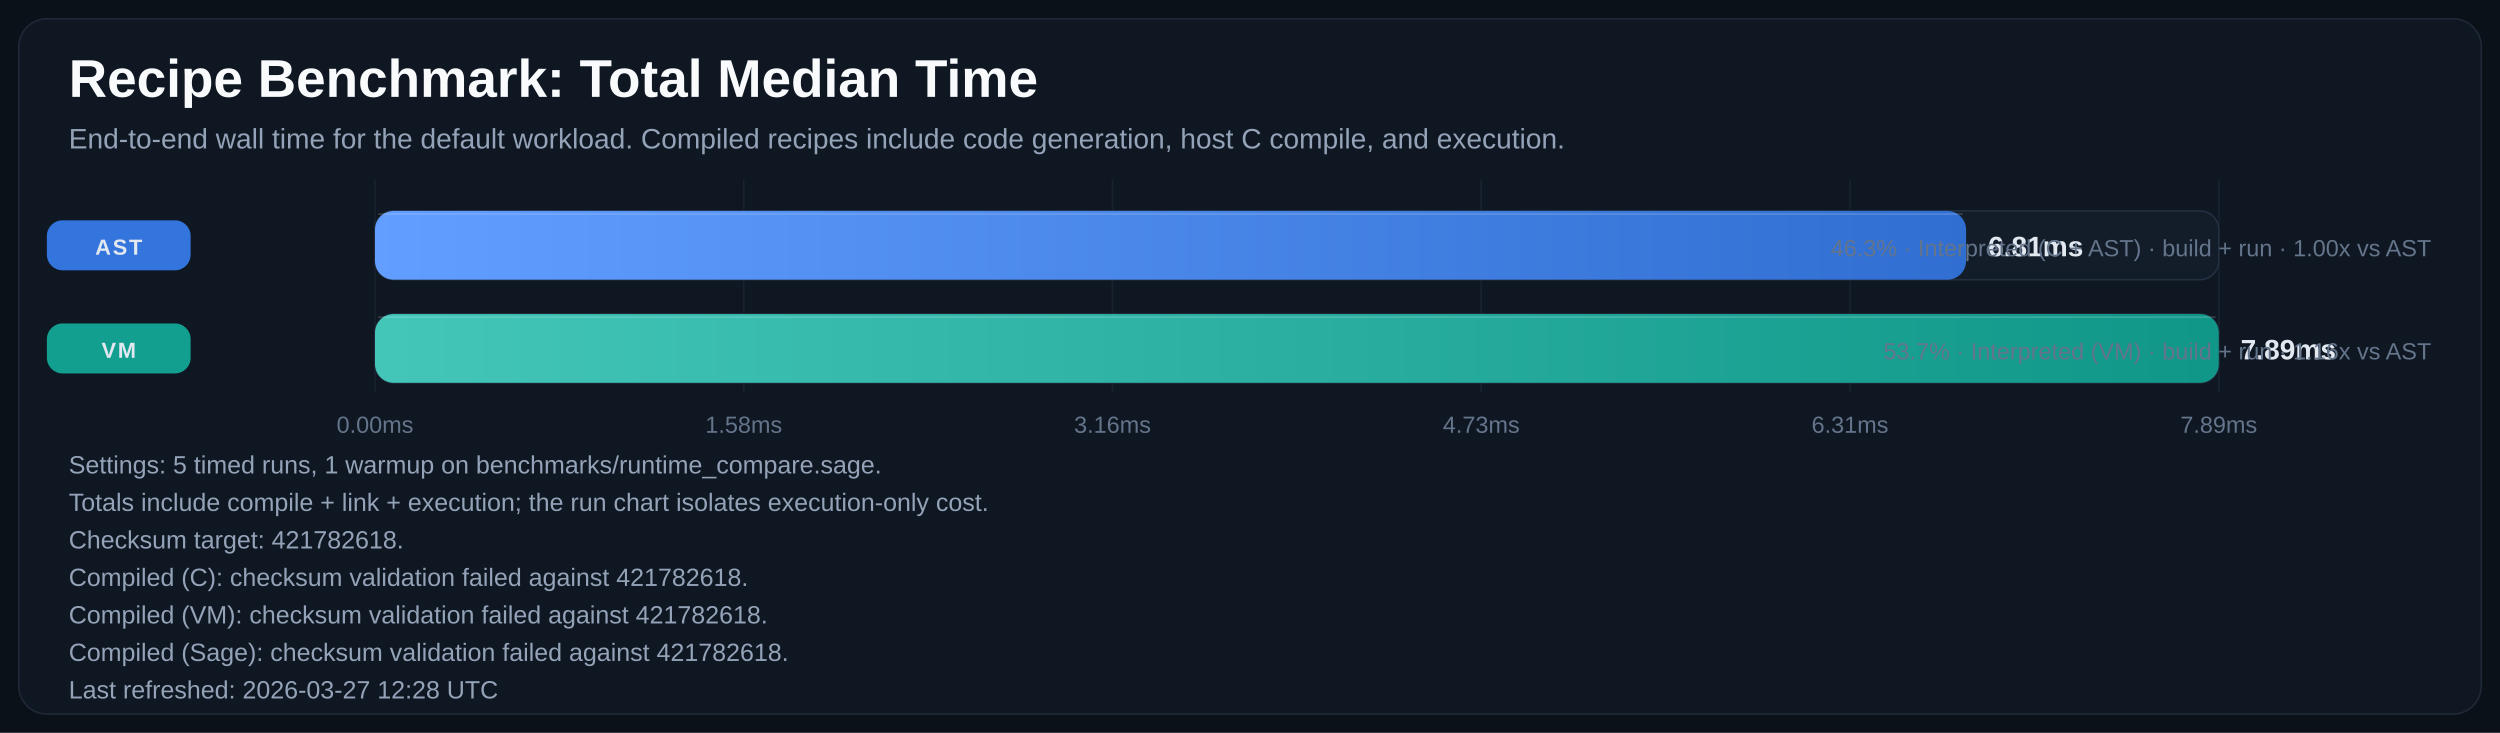
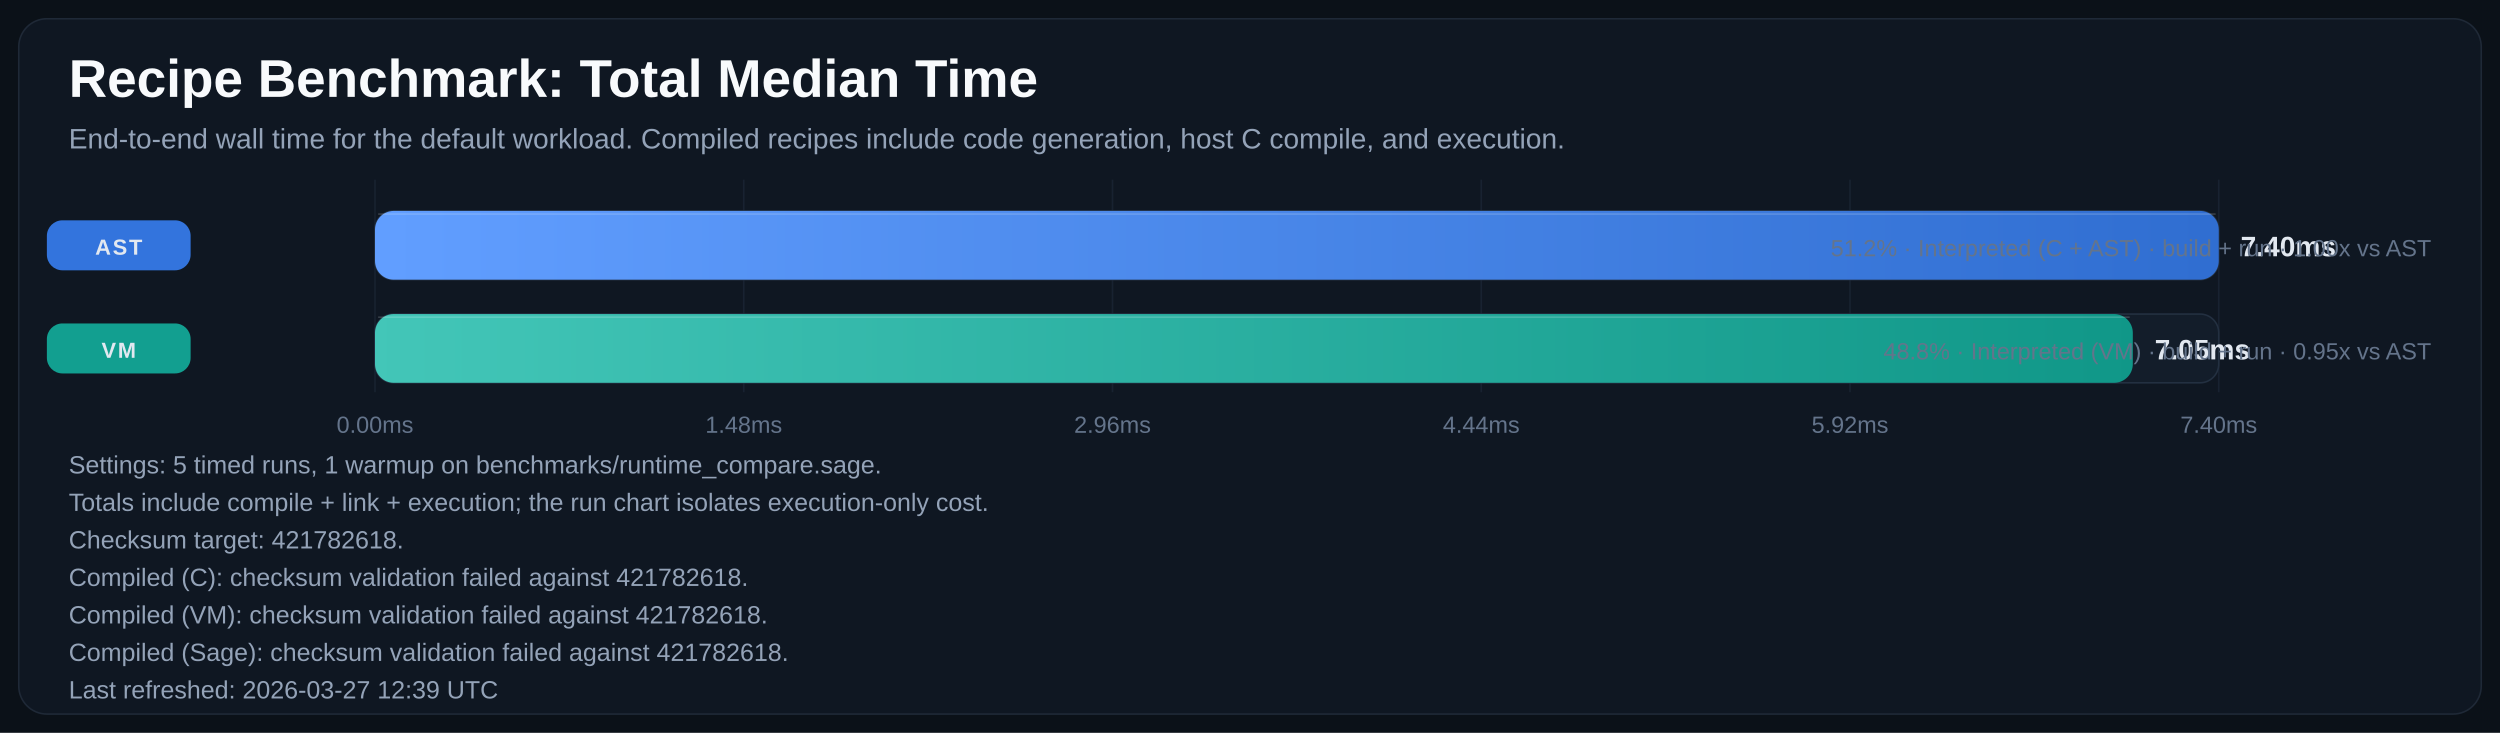
<svg xmlns="http://www.w3.org/2000/svg" width="1600" height="469" viewBox="0 0 1600 469" role="img" aria-labelledby="title desc">
  <defs>
    <linearGradient id="bar-gradient-0" x1="0%" y1="0%" x2="100%" y2="0%">
      <stop offset="0%" stop-color="#619EFF" />
      <stop offset="100%" stop-color="#306ED1" />
    </linearGradient>
    <linearGradient id="bar-gradient-1" x1="0%" y1="0%" x2="100%" y2="0%">
      <stop offset="0%" stop-color="#43C6B8" />
      <stop offset="100%" stop-color="#109788" />
    </linearGradient>
  </defs>
  <rect width="100%" height="100%" fill="#0B1118" />
  <rect x="12" y="12" width="1576" height="445" rx="18" fill="#0F1722" stroke="#1F2937" />
  <text x="44" y="62" fill="#F8FAFC" font-size="34" font-family="Segoe UI, Arial, sans-serif" font-weight="700">Recipe Benchmark: Total Median Time</text>
  <text x="44" y="95" fill="#94A3B8" font-size="18" font-family="Segoe UI, Arial, sans-serif">End-to-end wall time for the default workload. Compiled recipes include code generation, host C compile, and execution.</text>
  <line x1="240.0" y1="115" x2="240.0" y2="251" stroke="#182231" stroke-width="1" />
  <text x="240.0" y="277" text-anchor="middle" fill="#64748B" font-size="15" font-family="Segoe UI, Arial, sans-serif">0.00ms</text>
  <line x1="476.0" y1="115" x2="476.0" y2="251" stroke="#182231" stroke-width="1" />
-   <text x="476.0" y="277" text-anchor="middle" fill="#64748B" font-size="15" font-family="Segoe UI, Arial, sans-serif">1.58ms</text>
+   <text x="476.0" y="277" text-anchor="middle" fill="#64748B" font-size="15" font-family="Segoe UI, Arial, sans-serif">1.48ms</text>
  <line x1="712.0" y1="115" x2="712.0" y2="251" stroke="#182231" stroke-width="1" />
-   <text x="712.0" y="277" text-anchor="middle" fill="#64748B" font-size="15" font-family="Segoe UI, Arial, sans-serif">3.16ms</text>
+   <text x="712.0" y="277" text-anchor="middle" fill="#64748B" font-size="15" font-family="Segoe UI, Arial, sans-serif">2.96ms</text>
  <line x1="948.0" y1="115" x2="948.0" y2="251" stroke="#182231" stroke-width="1" />
-   <text x="948.0" y="277" text-anchor="middle" fill="#64748B" font-size="15" font-family="Segoe UI, Arial, sans-serif">4.73ms</text>
+   <text x="948.0" y="277" text-anchor="middle" fill="#64748B" font-size="15" font-family="Segoe UI, Arial, sans-serif">4.44ms</text>
  <line x1="1184.0" y1="115" x2="1184.0" y2="251" stroke="#182231" stroke-width="1" />
-   <text x="1184.0" y="277" text-anchor="middle" fill="#64748B" font-size="15" font-family="Segoe UI, Arial, sans-serif">6.31ms</text>
+   <text x="1184.0" y="277" text-anchor="middle" fill="#64748B" font-size="15" font-family="Segoe UI, Arial, sans-serif">5.92ms</text>
  <line x1="1420.0" y1="115" x2="1420.0" y2="251" stroke="#182231" stroke-width="1" />
-   <text x="1420.0" y="277" text-anchor="middle" fill="#64748B" font-size="15" font-family="Segoe UI, Arial, sans-serif">7.89ms</text>
+   <text x="1420.0" y="277" text-anchor="middle" fill="#64748B" font-size="15" font-family="Segoe UI, Arial, sans-serif">7.40ms</text>
  <rect x="30" y="141.0" width="92" height="32" rx="10" fill="#3479E6" opacity="0.95" />
  <text x="76.0" y="163.0" text-anchor="middle" fill="#E2E8F0" font-size="14" font-family="Segoe UI, Arial, sans-serif" font-weight="700" letter-spacing="1.1">AST</text>
  <rect x="240" y="135" width="1180" height="44" rx="12" fill="#131D2A" stroke="#233041" />
-   <rect x="240" y="135" width="1018.3" height="44" rx="12" fill="url(#bar-gradient-0)" />
-   <line x1="242.0" y1="137.0" x2="1256.3" y2="137.0" stroke="#F8FAFC" stroke-opacity="0.18" />
-   <text x="1272.3" y="164.0" fill="#E2E8F0" font-size="18" font-family="Segoe UI, Arial, sans-serif" font-weight="700">6.81ms</text>
-   <text x="1556" y="164.0" text-anchor="end" fill="#64748B" font-size="15" font-family="Segoe UI, Arial, sans-serif">46.3% · Interpreted (C + AST) · build + run · 1.00x vs AST</text>
+   <rect x="240" y="135" width="1180.0" height="44" rx="12" fill="url(#bar-gradient-0)" />
+   <line x1="242.0" y1="137.0" x2="1418.0" y2="137.0" stroke="#F8FAFC" stroke-opacity="0.18" />
+   <text x="1434.0" y="164.0" fill="#E2E8F0" font-size="18" font-family="Segoe UI, Arial, sans-serif" font-weight="700">7.40ms</text>
+   <text x="1556" y="164.0" text-anchor="end" fill="#64748B" font-size="15" font-family="Segoe UI, Arial, sans-serif">51.2% · Interpreted (C + AST) · build + run · 1.00x vs AST</text>
  <rect x="30" y="207.0" width="92" height="32" rx="10" fill="#12A695" opacity="0.95" />
  <text x="76.0" y="229.0" text-anchor="middle" fill="#E2E8F0" font-size="14" font-family="Segoe UI, Arial, sans-serif" font-weight="700" letter-spacing="1.1">VM</text>
  <rect x="240" y="201" width="1180" height="44" rx="12" fill="#131D2A" stroke="#233041" />
-   <rect x="240" y="201" width="1180.0" height="44" rx="12" fill="url(#bar-gradient-1)" />
-   <line x1="242.0" y1="203.0" x2="1418.0" y2="203.0" stroke="#F8FAFC" stroke-opacity="0.18" />
-   <text x="1434.0" y="230.0" fill="#E2E8F0" font-size="18" font-family="Segoe UI, Arial, sans-serif" font-weight="700">7.89ms</text>
-   <text x="1556" y="230.0" text-anchor="end" fill="#64748B" font-size="15" font-family="Segoe UI, Arial, sans-serif">53.7% · Interpreted (VM) · build + run · 1.16x vs AST</text>
+   <rect x="240" y="201" width="1125.0" height="44" rx="12" fill="url(#bar-gradient-1)" />
+   <line x1="242.0" y1="203.0" x2="1363.0" y2="203.0" stroke="#F8FAFC" stroke-opacity="0.18" />
+   <text x="1379.0" y="230.0" fill="#E2E8F0" font-size="18" font-family="Segoe UI, Arial, sans-serif" font-weight="700">7.05ms</text>
+   <text x="1556" y="230.0" text-anchor="end" fill="#64748B" font-size="15" font-family="Segoe UI, Arial, sans-serif">48.8% · Interpreted (VM) · build + run · 0.95x vs AST</text>
  <text x="44" y="303" fill="#94A3B8" font-size="16" font-family="Segoe UI, Arial, sans-serif">Settings: 5 timed runs, 1 warmup on benchmarks/runtime_compare.sage.</text>
  <text x="44" y="327" fill="#94A3B8" font-size="16" font-family="Segoe UI, Arial, sans-serif">Totals include compile + link + execution; the run chart isolates execution-only cost.</text>
  <text x="44" y="351" fill="#94A3B8" font-size="16" font-family="Segoe UI, Arial, sans-serif">Checksum target: 421782618.</text>
  <text x="44" y="375" fill="#94A3B8" font-size="16" font-family="Segoe UI, Arial, sans-serif">Compiled (C): checksum validation failed against 421782618.</text>
  <text x="44" y="399" fill="#94A3B8" font-size="16" font-family="Segoe UI, Arial, sans-serif">Compiled (VM): checksum validation failed against 421782618.</text>
  <text x="44" y="423" fill="#94A3B8" font-size="16" font-family="Segoe UI, Arial, sans-serif">Compiled (Sage): checksum validation failed against 421782618.</text>
-   <text x="44" y="447" fill="#94A3B8" font-size="16" font-family="Segoe UI, Arial, sans-serif">Last refreshed: 2026-03-27 12:28 UTC</text>
+   <text x="44" y="447" fill="#94A3B8" font-size="16" font-family="Segoe UI, Arial, sans-serif">Last refreshed: 2026-03-27 12:39 UTC</text>
</svg>
